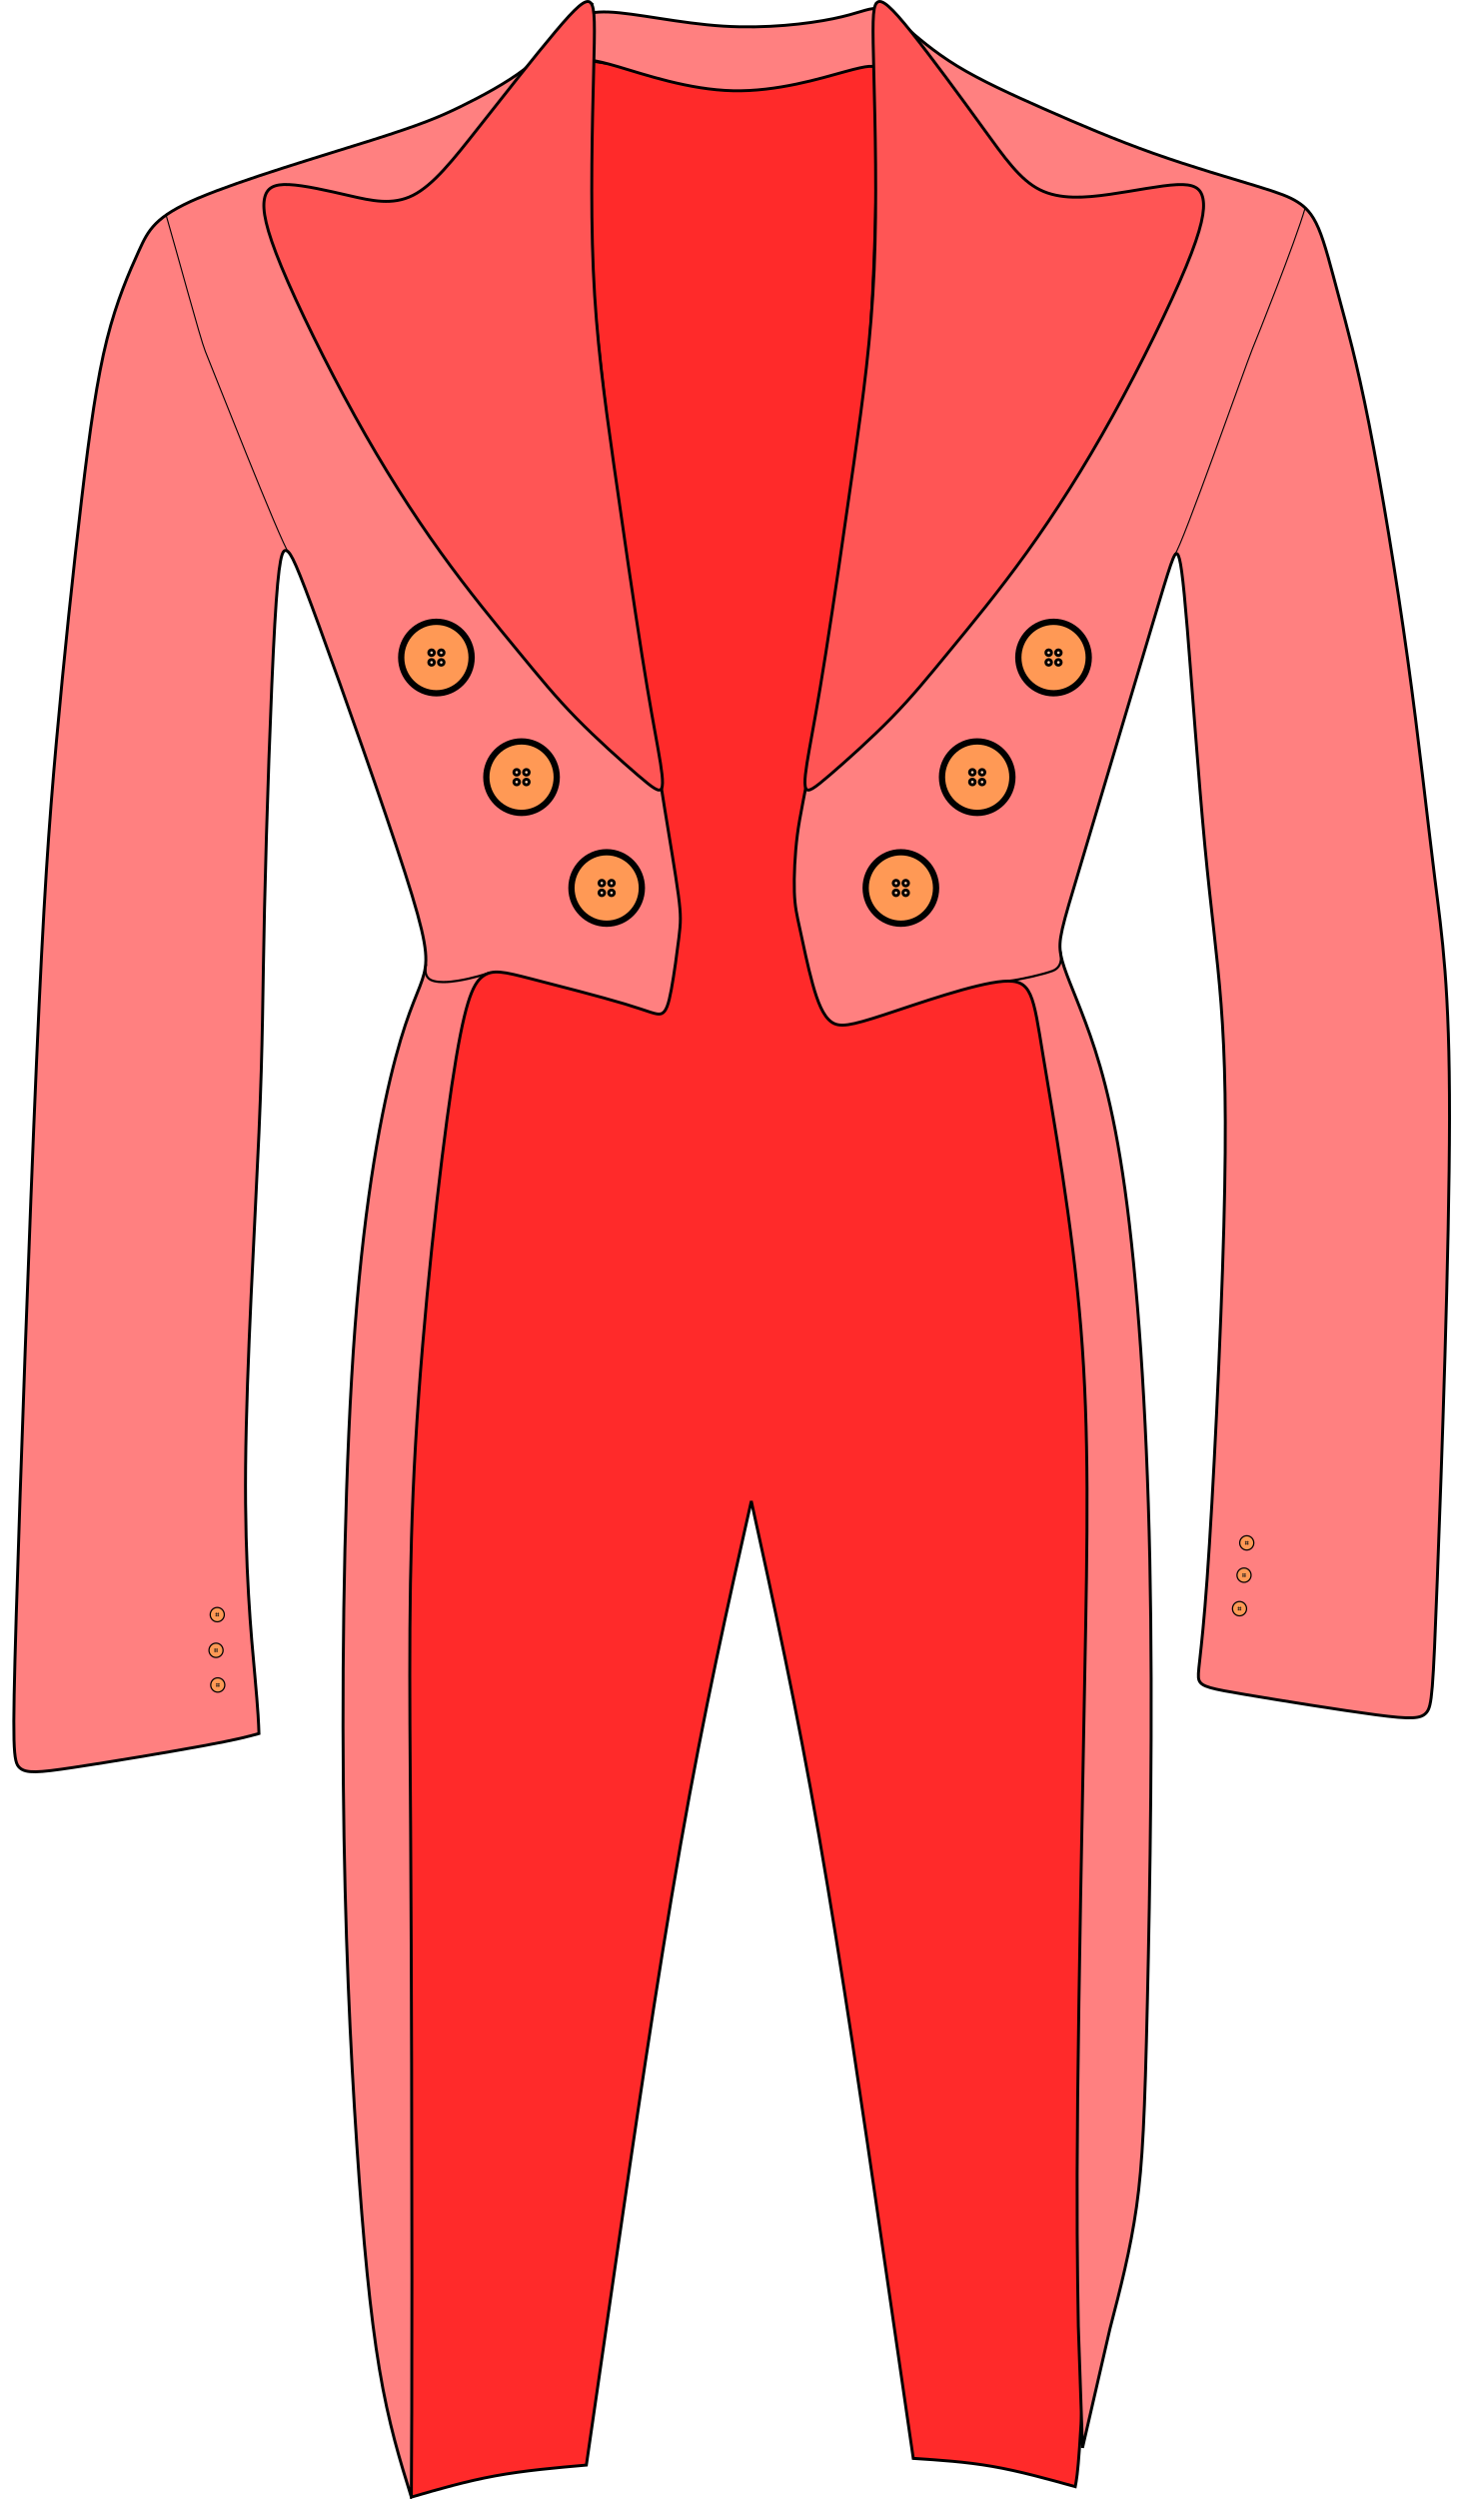
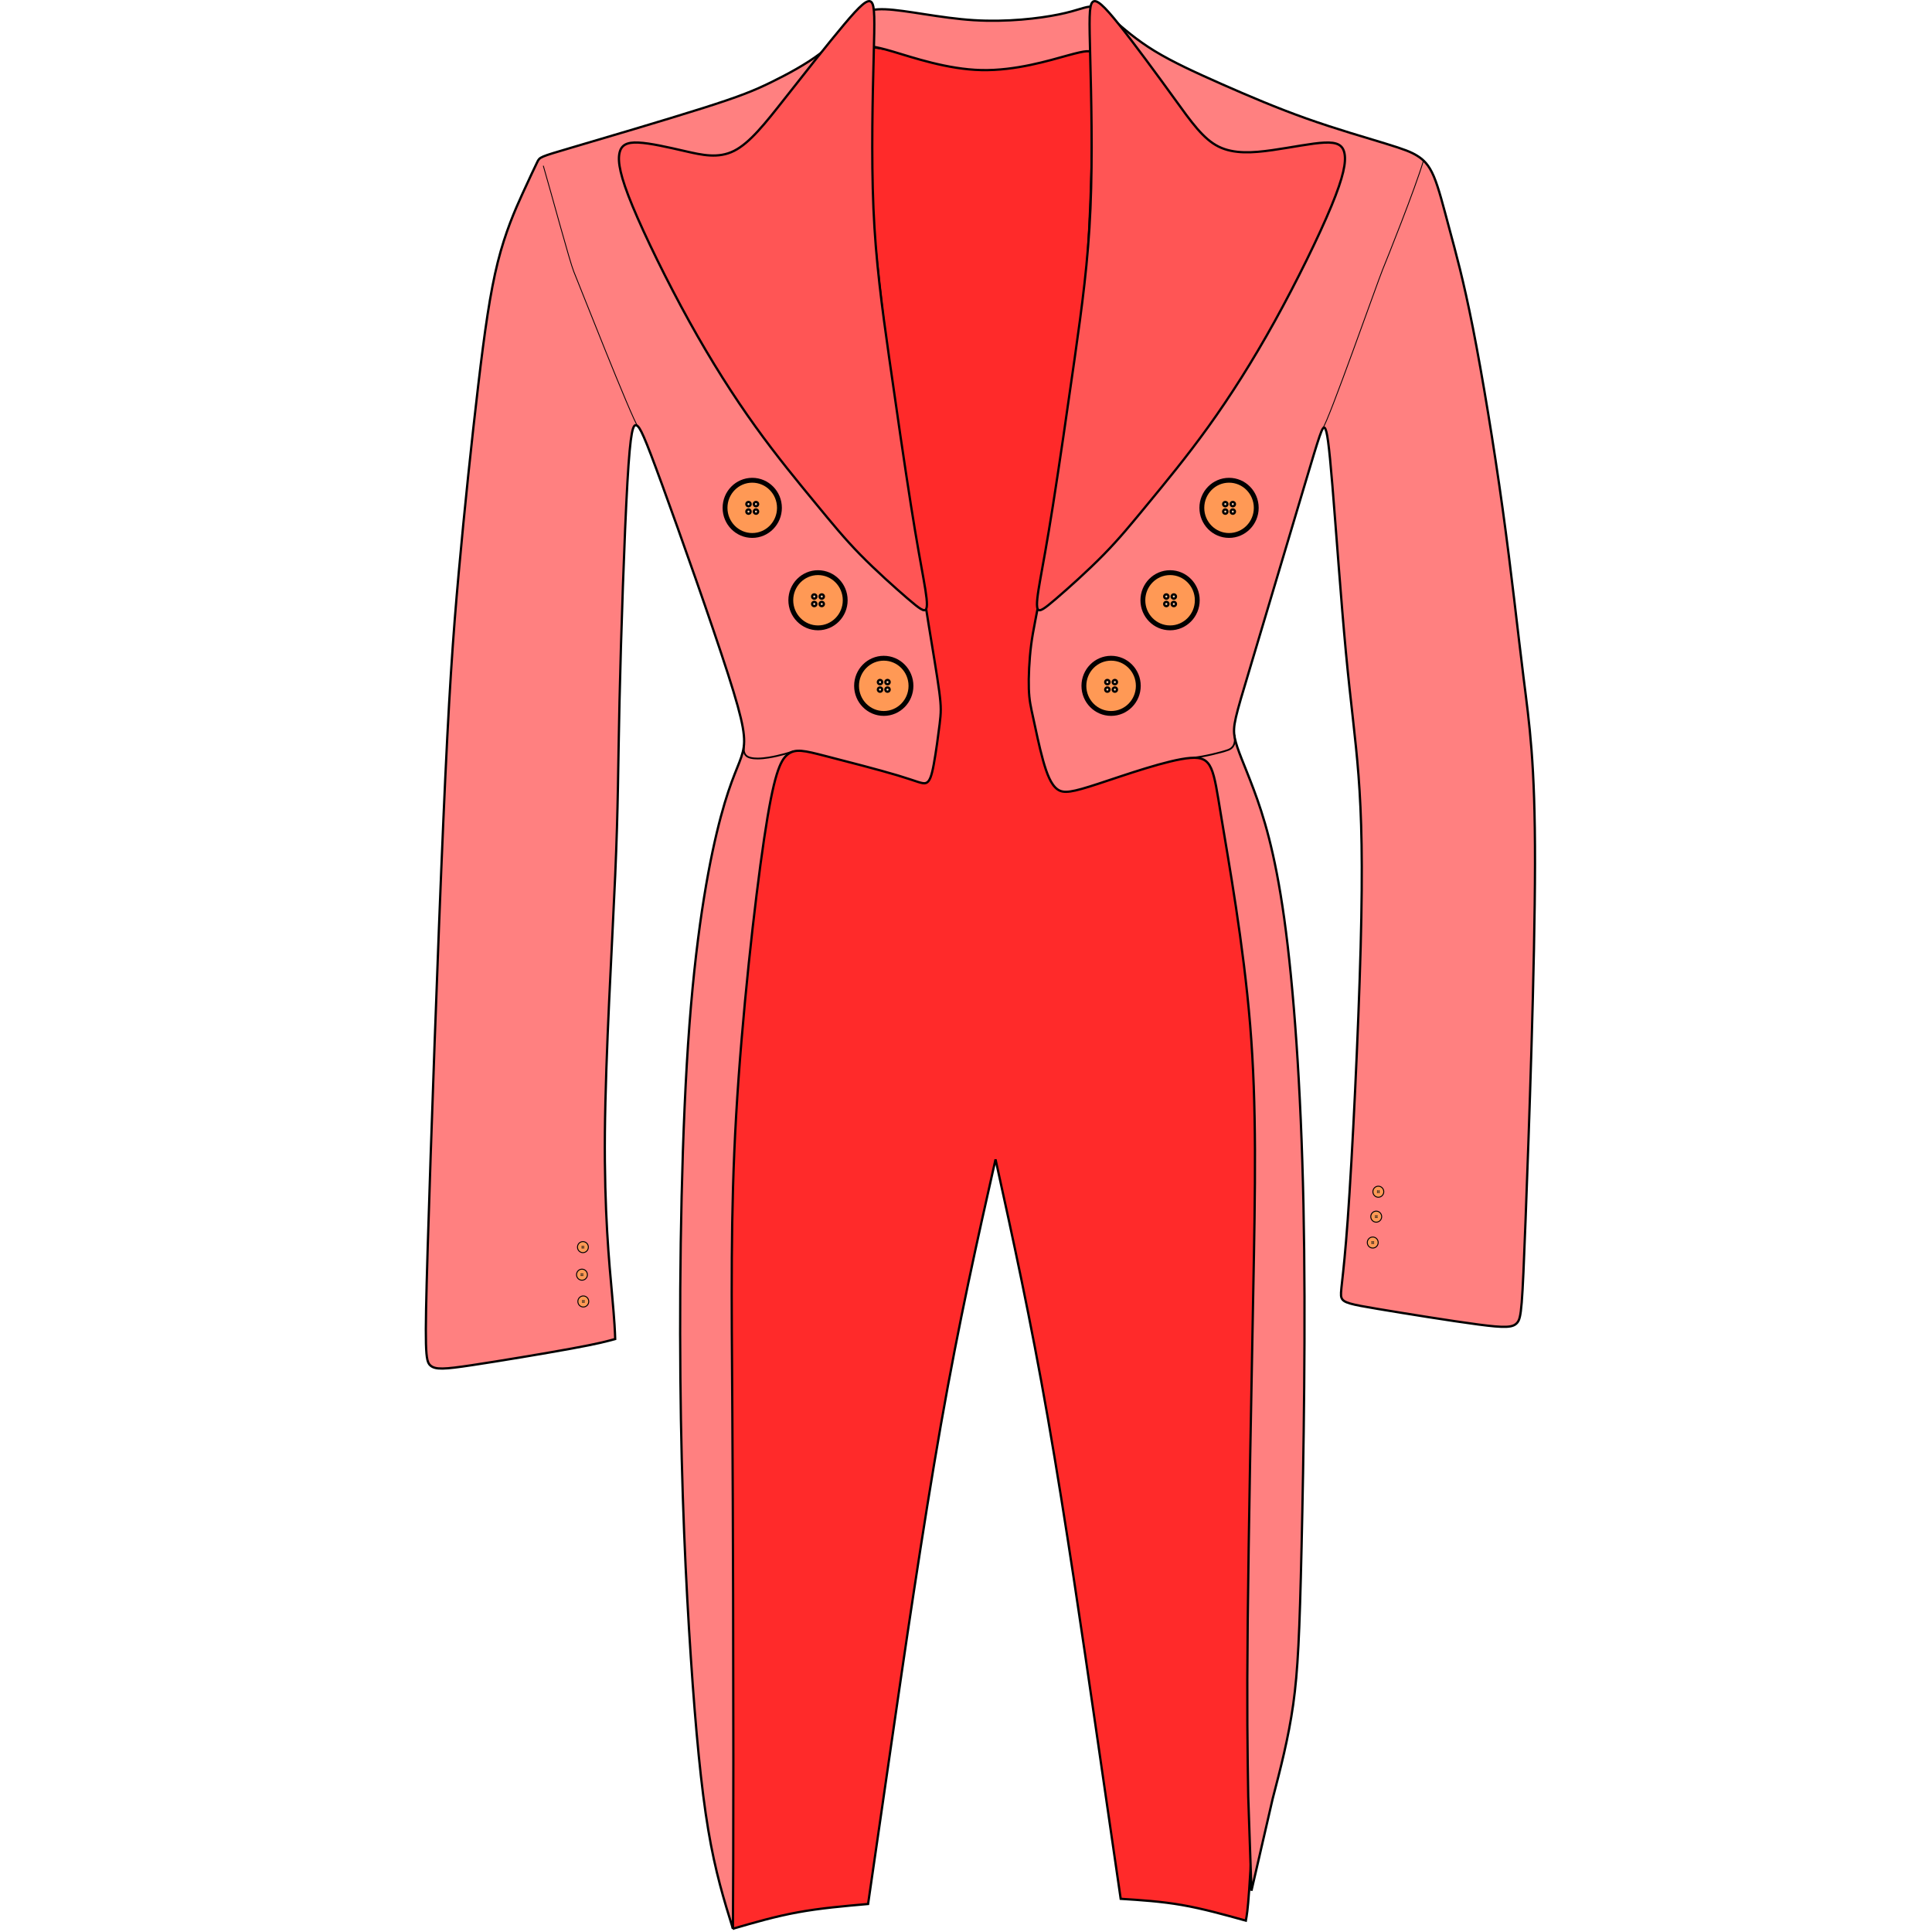
- <svg xmlns="http://www.w3.org/2000/svg" xmlns:xlink="http://www.w3.org/1999/xlink" width="100%" height="100%" viewBox="0 0 133.396 224.648" version="1.1" id="svg8">
+ <svg xmlns="http://www.w3.org/2000/svg" viewBox="0 0 256 256" version="1.1" id="svg8">
  <defs id="defs2">
    </defs>
  <g id="layer2" style="opacity:1" transform="translate(-41.22068,-26.15741)">
-     <path style="display:inline;fill:#ff2a2a;stroke:#000000;stroke-width:0.265px;stroke-linecap:butt;stroke-linejoin:miter;stroke-opacity:1" d="m 78.212,250.634 c 2.46,-0.714 4.921,-1.429 7.543,-1.908 2.622,-0.48 5.406,-0.725 8.19,-0.97 0.658,-4.529 1.315,-9.059 2.733,-18.825 1.418,-9.767 3.597,-24.771 5.74,-36.95 2.143,-12.179 4.252,-21.532 6.36,-30.886 2.029,9.239 4.057,18.478 6.1,30.179 2.044,11.7 4.102,25.862 5.515,35.586 1.413,9.724 2.182,15.01 2.95,20.297 2.353,0.15 4.707,0.301 7.135,0.724 2.428,0.423 4.929,1.119 7.431,1.815 0.217,-1.161 0.435,-2.322 1.125,-17.846 0.69,-15.524 1.854,-45.411 1.745,-65.9 -0.109,-20.489 -1.49,-31.581 -2.96,-39.554 -1.47,-7.973 -3.029,-12.829 -5.966,-28.113 -2.937,-15.284 -7.253,-40.998 -11.568,-66.711 -4.504,0.651 -9.008,1.303 -13.51,1.286 -4.502,-0.017 -9.001,-0.702 -13.5,-1.387 -3.43,23.876 -6.86,47.752 -9.176,63.543 -2.316,15.791 -3.519,23.497 -5.123,39.356 -1.604,15.858 -3.608,39.867 -3.803,60.604 -0.195,20.737 1.421,38.2 3.036,55.663 z" id="path4609" />
-     <path style="display:inline;fill:#ff8080;stroke:#000000;stroke-width:0.265;stroke-linecap:butt;stroke-linejoin:miter;stroke-miterlimit:4;stroke-dasharray:none;stroke-opacity:1;paint-order:normal" d="m 59.067,43.962 c 3.92,-1.67 11.181,-3.808 15.613,-5.212 4.432,-1.403 6.036,-2.071 7.951,-3.007 1.915,-0.935 4.143,-2.138 5.746,-3.363 1.604,-1.225 2.584,-2.472 3.471,-3.474 0.887,-1.001 1.682,-1.757 4.087,-1.668 2.405,0.089 6.422,1.023 10.301,1.267 3.879,0.244 7.621,-0.201 9.904,-0.668 2.283,-0.467 3.106,-0.955 3.863,-0.91 0.757,0.045 1.448,0.622 2.551,1.579 1.103,0.957 2.617,2.293 4.733,3.585 2.116,1.292 4.833,2.539 7.862,3.875 3.029,1.336 6.37,2.762 9.822,3.987 3.452,1.225 7.016,2.25 9.199,2.918 2.183,0.668 2.985,0.98 3.697,1.425 0.713,0.445 1.336,1.025 1.915,2.383 0.579,1.359 1.114,3.497 1.826,6.147 0.713,2.651 1.604,5.813 2.717,11.448 1.114,5.635 2.45,13.742 3.474,21.136 1.025,7.395 1.737,14.076 2.425,19.58 0.688,5.504 1.352,9.83 1.337,21.685 -0.015,11.855 -0.708,31.223 -1.099,41.479 -0.391,10.256 -0.48,11.367 -0.97,11.948 -0.49,0.58 -1.38,0.625 -4.537,0.209 -3.157,-0.415 -8.573,-1.289 -11.708,-1.816 -3.136,-0.527 -3.982,-0.705 -4.205,-1.285 -0.223,-0.58 0.179,-1.561 0.724,-9.139 0.545,-7.578 1.237,-21.782 1.502,-31.64 0.265,-9.859 0.105,-15.384 -0.247,-19.994 -0.353,-4.61 -0.898,-8.309 -1.468,-14.358 -0.569,-6.049 -1.163,-14.45 -1.571,-19.408 -0.408,-4.958 -0.631,-6.471 -0.898,-6.717 -0.267,-0.245 -0.579,0.778 -2.272,6.451 -1.693,5.673 -4.765,15.986 -6.458,21.634 -1.693,5.648 -2.004,6.628 -1.737,7.987 0.267,1.36 1.113,3.096 2.211,6.038 1.098,2.942 2.446,7.089 3.546,14.995 1.1,7.906 1.951,19.571 2.239,33.35 0.288,13.779 0.011,29.671 -0.221,39.776 -0.232,10.105 -0.42,14.421 -0.973,18.343 -0.553,3.921 -1.472,7.448 -2.39,10.974 0,0 -2.469,10.707 -2.469,10.707 0,0 -0.376,-10.954 -0.376,-10.954 -0.083,-5.113 -0.166,-10.227 -0.059,-20.495 0.107,-10.267 0.403,-25.689 0.64,-38.079 0.238,-12.391 0.417,-21.75 -0.355,-31.195 -0.772,-9.444 -2.496,-18.974 -3.396,-24.442 -0.9,-5.469 -0.977,-6.877 -3.565,-6.675 -2.588,0.202 -7.686,2.014 -10.725,3.009 -3.04,0.995 -4.02,1.173 -4.755,0.639 -0.735,-0.535 -1.225,-1.782 -1.671,-3.385 -0.445,-1.604 -0.846,-3.564 -1.136,-4.9 -0.29,-1.336 -0.468,-2.049 -0.512,-3.408 -0.044,-1.358 0.045,-3.363 0.267,-5.101 0.223,-1.737 0.579,-3.207 1.737,-9.376 1.158,-6.168 3.118,-17.04 4.165,-27.418 1.047,-10.379 1.18,-20.268 1.27,-25.591 0.089,-5.323 0.134,-6.08 -0.044,-6.459 -0.178,-0.378 -0.668,-0.378 -2.852,0.223 -2.184,0.601 -6.102,1.802 -10.066,1.713 -3.965,-0.089 -7.973,-1.469 -10.312,-2.159 -2.339,-0.69 -3.007,-0.69 -3.274,-0.423 -0.267,0.267 -0.134,0.802 -1.39e-4,3.542 0.134,2.74 0.267,7.683 0.735,13.764 0.468,6.081 1.27,13.296 2.25,20.535 0.98,7.239 2.138,14.499 2.895,19.31 0.757,4.811 1.114,7.172 1.562,9.934 0.448,2.762 0.988,5.924 1.238,7.804 0.25,1.88 0.209,2.477 0.05,3.792 -0.159,1.314 -0.435,3.345 -0.685,4.694 -0.249,1.349 -0.472,2.018 -0.896,2.174 -0.423,0.156 -1.047,-0.2 -3.264,-0.868 -2.217,-0.668 -6.025,-1.646 -8.453,-2.27 -2.428,-0.624 -3.474,-0.892 -4.371,-0.199 -0.897,0.694 -1.646,2.349 -2.759,9.807 -1.113,7.459 -2.589,20.71 -3.258,32.223 -0.669,11.513 -0.529,21.282 -0.444,34.493 0.085,13.211 0.116,29.864 0.118,40.465 0.002,10.601 -0.024,15.15 -0.051,19.698 -1.022,-3.285 -2.044,-6.57 -2.87,-11.493 -0.826,-4.923 -1.455,-11.485 -2.03,-20.091 -0.575,-8.607 -1.095,-19.259 -1.216,-32.554 -0.121,-13.295 0.156,-29.233 1.056,-41.085 0.9,-11.852 2.422,-19.619 3.653,-24.209 1.231,-4.59 2.169,-6.003 2.549,-7.511 0.38,-1.508 0.202,-3.112 -1.72,-9.093 -1.922,-5.981 -5.589,-16.343 -7.668,-22.036 -2.078,-5.693 -2.568,-6.716 -2.969,-6.895 -0.401,-0.179 -0.712,0.488 -1.065,6.611 -0.352,6.123 -0.744,17.685 -0.922,25.524 -0.177,7.839 -0.14,11.939 -0.501,20.226 -0.361,8.287 -1.119,20.75 -1.201,29.984 -0.082,9.234 0.513,15.228 0.826,18.69 0.313,3.462 0.344,4.38 0.374,5.297 -0.966,0.267 -1.93,0.534 -5.064,1.11 -3.134,0.576 -8.435,1.459 -11.62,1.938 -3.185,0.479 -4.255,0.553 -4.834,0.025 -0.579,-0.528 -0.668,-1.657 -0.305,-13.682 0.363,-12.025 1.177,-34.945 1.822,-49.724 0.645,-14.78 1.12,-21.419 1.787,-28.812 0.667,-7.393 1.526,-15.54 2.274,-21.858 0.749,-6.317 1.387,-10.803 2.272,-14.325 0.885,-3.522 2.016,-6.077 2.871,-7.957 0.855,-1.879 1.434,-3.082 5.354,-4.753 z" id="path4581" />
-     <path style="display:inline;fill:#ff5555;stroke:#000000;stroke-width:0.265px;stroke-linecap:butt;stroke-linejoin:miter;stroke-opacity:1" d="m 120.07,26.395 c -0.424,0.412 -0.382,2.059 -0.271,6.421 0.111,4.362 0.292,11.438 0.026,17.593 -0.266,6.155 -0.979,11.39 -1.825,17.362 -0.846,5.973 -1.826,12.683 -2.538,17.187 -0.711,4.505 -1.154,6.803 -1.47,8.585 -0.316,1.782 -0.505,3.047 -0.316,3.474 0.189,0.427 0.756,0.016 2.173,-1.201 1.417,-1.217 3.686,-3.243 5.528,-5.125 1.843,-1.882 3.26,-3.622 5.213,-5.995 1.953,-2.372 4.441,-5.378 6.977,-8.905 2.535,-3.527 5.119,-7.577 7.698,-12.236 2.58,-4.66 5.169,-9.955 6.602,-13.419 1.433,-3.464 1.717,-5.109 1.528,-6.105 -0.189,-0.996 -0.85,-1.344 -2.337,-1.276 -1.487,0.068 -3.797,0.553 -6.06,0.874 -2.263,0.321 -4.478,0.479 -6.265,-0.41 -1.787,-0.889 -3.144,-2.824 -5.149,-5.597 -2.005,-2.773 -4.658,-6.384 -6.429,-8.6 -1.771,-2.217 -2.662,-3.04 -3.086,-2.628 z" id="path4559" />
-     <path style="display:inline;fill:#ff5555;stroke:#000000;stroke-width:0.265px;stroke-linecap:butt;stroke-linejoin:miter;stroke-opacity:1" d="m 94.324,26.395 c 0.424,0.412 0.382,2.059 0.271,6.421 -0.111,4.362 -0.292,11.438 -0.026,17.593 0.266,6.155 0.979,11.39 1.825,17.362 0.846,5.973 1.826,12.683 2.538,17.187 0.711,4.505 1.154,6.803 1.47,8.585 0.316,1.782 0.505,3.047 0.316,3.474 -0.189,0.427 -0.756,0.016 -2.173,-1.201 -1.417,-1.217 -3.686,-3.243 -5.528,-5.125 -1.843,-1.882 -3.26,-3.622 -5.213,-5.995 -1.953,-2.372 -4.441,-5.378 -6.977,-8.905 -2.535,-3.527 -5.119,-7.577 -7.698,-12.236 -2.58,-4.66 -5.169,-9.955 -6.602,-13.419 -1.433,-3.464 -1.717,-5.109 -1.528,-6.105 0.189,-0.996 0.852,-1.345 2.223,-1.28 1.371,0.065 3.452,0.543 5.433,0.999 1.98,0.455 3.86,0.887 5.693,-0.032 1.833,-0.92 3.62,-3.19 5.908,-6.096 2.288,-2.907 5.074,-6.448 6.916,-8.632 1.841,-2.185 2.73,-3.006 3.154,-2.595 z" id="path4559-6" />
-     <use x="0" y="0" xlink:href="#use4753" id="use4755" width="100%" height="100%" transform="translate(-26.45834)" />
-     <use x="0" y="0" xlink:href="#use4751" id="use4753" width="100%" height="100%" transform="translate(-6.863671,9.961215)" />
-     <use x="0" y="0" xlink:href="#use4755" id="use4757" width="100%" height="100%" transform="translate(-7.653974,-9.961215)" />
-     <use x="0" y="0" xlink:href="#g4749" id="use4751" width="100%" height="100%" transform="translate(-6.863751,10.75394)" />
-     <use x="0" y="0" xlink:href="#use4757" id="use4759" width="100%" height="100%" transform="translate(-7.653974,-10.75393)" />
-     <g id="g4749" style="fill:#ffccaa;fill-opacity:1" transform="translate(-1.202638,0.4042642)">
+     <path style="display:inline;fill:#ff2a2a;stroke:#000000;stroke-width:0.301px;stroke-linecap:butt;stroke-linejoin:miter;stroke-opacity:1" d="m 138.335,281.723 c 2.801,-0.813 5.603,-1.627 8.588,-2.173 2.985,-0.546 6.155,-0.825 9.324,-1.104 0.749,-5.157 1.497,-10.314 3.112,-21.433 1.614,-11.119 4.095,-28.202 6.535,-42.068 2.44,-13.866 4.841,-24.514 7.241,-35.164 2.309,10.519 4.619,21.038 6.945,34.358 2.327,13.321 4.67,29.444 6.279,40.514 1.609,11.071 2.484,17.089 3.359,23.108 2.679,0.171 5.359,0.342 8.123,0.824 2.764,0.482 5.612,1.274 8.461,2.067 0.247,-1.322 0.495,-2.644 1.281,-20.318 0.786,-17.674 2.111,-51.7 1.987,-75.027 -0.124,-23.327 -1.696,-35.955 -3.369,-45.033 -1.674,-9.078 -3.449,-14.606 -6.793,-32.006 -3.344,-17.401 -8.257,-46.676 -13.17,-75.95 -5.128,0.742 -10.256,1.483 -15.381,1.464 -5.125,-0.019 -10.248,-0.799 -15.37,-1.579 -3.905,27.183 -7.81,54.365 -10.447,72.344 -2.637,17.978 -4.006,26.752 -5.832,44.807 -1.826,18.055 -4.108,45.389 -4.329,68.997 -0.221,23.609 1.618,43.491 3.457,63.372 z" id="path4609" />
+     <path style="display:inline;fill:#ff8080;stroke:#000000;stroke-width:0.302;stroke-linecap:butt;stroke-linejoin:miter;stroke-miterlimit:4;stroke-dasharray:none;stroke-opacity:1;paint-order:normal" d="m 116.868,45.743 c 4.133,-1.217 12.4,-3.651 17.446,-5.249 5.046,-1.598 6.872,-2.358 9.052,-3.423 2.18,-1.065 4.717,-2.434 6.542,-3.829 1.826,-1.395 2.941,-2.815 3.952,-3.955 1.01,-1.14 1.915,-2 4.653,-1.899 2.738,0.101 7.312,1.165 11.728,1.442 4.416,0.278 8.676,-0.229 11.275,-0.761 2.599,-0.531 3.537,-1.087 4.399,-1.036 0.862,0.051 1.649,0.708 2.904,1.797 1.255,1.089 2.98,2.611 5.389,4.081 2.409,1.471 5.503,2.891 8.951,4.412 3.449,1.521 7.252,3.144 11.183,4.539 3.93,1.395 7.988,2.561 10.473,3.322 2.485,0.761 3.398,1.116 4.209,1.623 0.811,0.507 1.521,1.166 2.181,2.713 0.659,1.547 1.268,3.981 2.079,6.999 0.811,3.018 1.826,6.618 3.094,13.034 1.268,6.416 2.789,15.645 3.956,24.064 1.166,8.419 1.978,16.026 2.761,22.292 0.784,6.266 1.539,11.192 1.522,24.688 -0.017,13.496 -0.806,35.547 -1.251,47.223 -0.446,11.676 -0.547,12.942 -1.105,13.602 -0.558,0.661 -1.571,0.711 -5.165,0.238 -3.594,-0.473 -9.76,-1.468 -13.33,-2.068 -3.57,-0.6 -4.533,-0.803 -4.787,-1.462 -0.254,-0.66 0.203,-1.777 0.824,-10.404 0.621,-8.627 1.408,-24.798 1.71,-36.022 0.302,-11.224 0.12,-17.515 -0.282,-22.764 -0.401,-5.249 -1.023,-9.459 -1.671,-16.346 -0.648,-6.887 -1.324,-16.452 -1.789,-22.096 -0.465,-5.645 -0.718,-7.368 -1.022,-7.647 -0.304,-0.279 -0.659,0.886 -2.587,7.344 -1.928,6.458 -5.425,18.2 -7.352,24.631 -1.927,6.431 -2.282,7.546 -1.977,9.093 0.304,1.548 1.267,3.525 2.517,6.874 1.25,3.35 2.785,8.071 4.038,17.072 1.252,9.001 2.222,22.282 2.549,37.969 0.327,15.687 0.013,33.781 -0.251,45.285 -0.264,11.504 -0.478,16.419 -1.108,20.883 -0.63,4.465 -1.675,8.479 -2.721,12.494 0,0 -2.811,12.19 -2.811,12.19 0,0 -0.428,-12.471 -0.428,-12.471 -0.094,-5.822 -0.189,-11.644 -0.067,-23.333 0.121,-11.689 0.458,-29.247 0.729,-43.353 0.271,-14.107 0.475,-24.763 -0.404,-35.515 -0.879,-10.752 -2.841,-21.601 -3.866,-27.828 -1.025,-6.226 -1.112,-7.829 -4.059,-7.599 -2.947,0.23 -8.75,2.292 -12.211,3.425 -3.461,1.133 -4.576,1.336 -5.413,0.727 -0.837,-0.609 -1.395,-2.028 -1.902,-3.854 -0.507,-1.826 -0.964,-4.057 -1.293,-5.579 -0.33,-1.521 -0.533,-2.333 -0.583,-3.879 -0.051,-1.547 0.051,-3.829 0.304,-5.807 0.254,-1.978 0.659,-3.652 1.978,-10.674 1.318,-7.023 3.55,-19.4 4.742,-31.216 1.192,-11.816 1.344,-23.075 1.445,-29.136 0.101,-6.06 0.152,-6.923 -0.051,-7.353 -0.203,-0.431 -0.76,-0.431 -3.246,0.253 -2.486,0.684 -6.947,2.052 -11.461,1.951 -4.514,-0.101 -9.078,-1.672 -11.74,-2.458 -2.663,-0.786 -3.423,-0.786 -3.728,-0.481 -0.304,0.304 -0.152,0.913 -1.6e-4,4.033 0.152,3.12 0.304,8.747 0.837,15.67 0.533,6.923 1.445,15.138 2.561,23.379 1.116,8.241 2.434,16.507 3.296,21.985 0.862,5.477 1.268,8.165 1.778,11.309 0.51,3.144 1.125,6.745 1.409,8.885 0.284,2.141 0.237,2.82 0.057,4.317 -0.181,1.496 -0.495,3.808 -0.779,5.344 -0.284,1.536 -0.538,2.297 -1.02,2.475 -0.482,0.178 -1.191,-0.228 -3.716,-0.988 -2.524,-0.76 -6.86,-1.874 -9.624,-2.584 -2.764,-0.71 -3.955,-1.016 -4.977,-0.226 -1.022,0.79 -1.874,2.674 -3.141,11.166 -1.267,8.492 -2.948,23.579 -3.709,36.686 -0.761,13.108 -0.602,24.23 -0.505,39.27 0.097,15.041 0.132,34 0.135,46.069 0.002,12.069 -0.028,17.248 -0.058,22.426 -1.164,-3.74 -2.327,-7.48 -3.267,-13.085 -0.94,-5.605 -1.656,-13.075 -2.311,-22.874 -0.654,-9.799 -1.246,-21.926 -1.384,-37.062 -0.138,-15.136 0.178,-33.282 1.203,-46.775 1.025,-13.493 2.758,-22.336 4.159,-27.562 1.401,-5.226 2.47,-6.834 2.902,-8.551 0.433,-1.717 0.23,-3.543 -1.958,-10.352 -2.188,-6.809 -6.364,-18.607 -8.73,-25.088 -2.366,-6.481 -2.923,-7.646 -3.38,-7.85 -0.457,-0.204 -0.811,0.556 -1.212,7.527 -0.401,6.971 -0.847,20.135 -1.049,29.059 -0.202,8.924 -0.16,13.593 -0.57,23.028 -0.411,9.434 -1.274,23.624 -1.367,34.137 -0.093,10.512 0.584,17.337 0.94,21.279 0.357,3.942 0.391,4.986 0.426,6.03 -1.099,0.304 -2.197,0.608 -5.765,1.263 -3.568,0.655 -9.603,1.661 -13.23,2.206 -3.627,0.545 -4.844,0.629 -5.504,0.028 -0.66,-0.601 -0.76,-1.886 -0.347,-15.576 0.413,-13.69 1.34,-39.784 2.074,-56.611 0.734,-16.827 1.275,-24.385 2.034,-32.802 0.759,-8.417 1.737,-17.692 2.589,-24.885 0.852,-7.192 1.579,-12.299 2.587,-16.309 1.008,-4.01 2.295,-6.919 3.268,-9.059 0.974,-2.14 1.633,-3.509 1.962,-4.194 0.33,-0.684 0.33,-0.684 4.463,-1.902 z" id="path4581" />
+     <path style="display:inline;fill:#ff5555;stroke:#000000;stroke-width:0.302px;stroke-linecap:butt;stroke-linejoin:miter;stroke-opacity:1" d="m 185.99,26.428 c -0.483,0.469 -0.435,2.345 -0.308,7.31 0.127,4.966 0.332,13.022 0.03,20.03 -0.303,7.008 -1.114,12.967 -2.078,19.767 -0.964,6.8 -2.079,14.439 -2.889,19.568 -0.81,5.128 -1.314,7.745 -1.673,9.774 -0.36,2.029 -0.575,3.469 -0.359,3.955 0.215,0.486 0.861,0.018 2.474,-1.368 1.613,-1.386 4.196,-3.692 6.294,-5.835 2.098,-2.143 3.712,-4.124 5.935,-6.825 2.223,-2.701 5.057,-6.123 7.943,-10.138 2.887,-4.015 5.827,-8.626 8.764,-13.931 2.937,-5.305 5.885,-11.334 7.516,-15.278 1.632,-3.944 1.954,-5.817 1.739,-6.951 -0.215,-1.134 -0.968,-1.53 -2.66,-1.452 -1.693,0.078 -4.323,0.629 -6.899,0.995 -2.576,0.366 -5.098,0.545 -7.132,-0.467 -2.034,-1.012 -3.58,-3.215 -5.862,-6.372 -2.283,-3.157 -5.303,-7.268 -7.319,-9.791 -2.017,-2.524 -3.031,-3.461 -3.514,-2.992 z" id="path4559" />
+     <path style="display:inline;fill:#ff5555;stroke:#000000;stroke-width:0.302px;stroke-linecap:butt;stroke-linejoin:miter;stroke-opacity:1" d="m 156.679,26.428 c 0.483,0.469 0.435,2.345 0.308,7.31 -0.127,4.966 -0.332,13.022 -0.03,20.03 0.303,7.008 1.114,12.967 2.078,19.767 0.964,6.8 2.079,14.439 2.889,19.568 0.81,5.128 1.314,7.745 1.673,9.774 0.36,2.029 0.575,3.469 0.359,3.955 -0.215,0.486 -0.861,0.018 -2.474,-1.368 -1.613,-1.386 -4.196,-3.692 -6.294,-5.835 -2.098,-2.143 -3.712,-4.124 -5.935,-6.825 -2.223,-2.701 -5.057,-6.123 -7.943,-10.138 -2.887,-4.015 -5.827,-8.626 -8.764,-13.931 -2.937,-5.305 -5.885,-11.334 -7.516,-15.278 -1.632,-3.944 -1.954,-5.817 -1.739,-6.951 0.215,-1.134 0.97,-1.531 2.53,-1.457 1.56,0.074 3.93,0.619 6.185,1.137 2.255,0.518 4.394,1.01 6.481,-0.037 2.087,-1.047 4.121,-3.631 6.726,-6.941 2.605,-3.309 5.777,-7.341 7.873,-9.828 2.096,-2.487 3.108,-3.423 3.591,-2.954 z" id="path4559-6" />
+     <g transform="matrix(1.138499,0,0,1.138499,2.169968,20.42088)" style="fill:#ffccaa;fill-opacity:1" id="use4755">
+       <ellipse style="opacity:1;fill:#ff9955;fill-opacity:1;fill-rule:evenodd;stroke:#000000;stroke-width:0.565;stroke-linecap:butt;stroke-linejoin:round;stroke-miterlimit:4;stroke-dasharray:none;stroke-dashoffset:0;stroke-opacity:1;paint-order:normal" id="ellipse4576" cx="137.158" cy="84.861" rx="3.166" ry="3.213" />
+       <path style="opacity:1;fill:#ffccaa;fill-opacity:1;fill-rule:evenodd;stroke:#000000;stroke-width:0.265;stroke-linecap:butt;stroke-linejoin:round;stroke-miterlimit:4;stroke-dasharray:none;stroke-dashoffset:0;stroke-opacity:1;paint-order:normal" d="m 136.722,84.174 a 0.251,0.251 0 0 0 -0.25,0.251 0.251,0.251 0 0 0 0.25,0.251 0.251,0.251 0 0 0 0.251,-0.251 0.251,0.251 0 0 0 -0.251,-0.251 z m 0.872,0 a 0.251,0.251 0 0 0 -0.251,0.251 0.251,0.251 0 0 0 0.251,0.251 0.251,0.251 0 0 0 0.251,-0.251 0.251,0.251 0 0 0 -0.251,-0.251 z m -0.872,0.872 a 0.251,0.251 0 0 0 -0.25,0.251 0.251,0.251 0 0 0 0.25,0.251 0.251,0.251 0 0 0 0.251,-0.251 0.251,0.251 0 0 0 -0.251,-0.251 z m 0.872,0 a 0.251,0.251 0 0 0 -0.251,0.251 0.251,0.251 0 0 0 0.251,0.251 0.251,0.251 0 0 0 0.251,-0.251 0.251,0.251 0 0 0 -0.251,-0.251 z" id="path4578" />
+     </g>
+     <g id="use4753" style="fill:#ffccaa;fill-opacity:1" transform="matrix(1.138499,0,0,1.138499,32.29276,20.42088)">
+       <ellipse ry="3.213" rx="3.166" cy="84.861" cx="137.158" id="ellipse4570" style="opacity:1;fill:#ff9955;fill-opacity:1;fill-rule:evenodd;stroke:#000000;stroke-width:0.565;stroke-linecap:butt;stroke-linejoin:round;stroke-miterlimit:4;stroke-dasharray:none;stroke-dashoffset:0;stroke-opacity:1;paint-order:normal" />
+       <path id="path4572" d="m 136.722,84.174 a 0.251,0.251 0 0 0 -0.25,0.251 0.251,0.251 0 0 0 0.25,0.251 0.251,0.251 0 0 0 0.251,-0.251 0.251,0.251 0 0 0 -0.251,-0.251 z m 0.872,0 a 0.251,0.251 0 0 0 -0.251,0.251 0.251,0.251 0 0 0 0.251,0.251 0.251,0.251 0 0 0 0.251,-0.251 0.251,0.251 0 0 0 -0.251,-0.251 z m -0.872,0.872 a 0.251,0.251 0 0 0 -0.25,0.251 0.251,0.251 0 0 0 0.25,0.251 0.251,0.251 0 0 0 0.251,-0.251 0.251,0.251 0 0 0 -0.251,-0.251 z m 0.872,0 a 0.251,0.251 0 0 0 -0.251,0.251 0.251,0.251 0 0 0 0.251,0.251 0.251,0.251 0 0 0 0.251,-0.251 0.251,0.251 0 0 0 -0.251,-0.251 z" style="opacity:1;fill:#ffccaa;fill-opacity:1;fill-rule:evenodd;stroke:#000000;stroke-width:0.265;stroke-linecap:butt;stroke-linejoin:round;stroke-miterlimit:4;stroke-dasharray:none;stroke-dashoffset:0;stroke-opacity:1;paint-order:normal" />
+     </g>
+     <g id="use4757" style="fill:#ffccaa;fill-opacity:1" transform="matrix(1.138499,0,0,1.138499,-6.544073,9.080047)">
+       <ellipse ry="3.213" rx="3.166" cy="84.861" cx="137.158" id="ellipse4564" style="opacity:1;fill:#ff9955;fill-opacity:1;fill-rule:evenodd;stroke:#000000;stroke-width:0.565;stroke-linecap:butt;stroke-linejoin:round;stroke-miterlimit:4;stroke-dasharray:none;stroke-dashoffset:0;stroke-opacity:1;paint-order:normal" />
+       <path id="path4566" d="m 136.722,84.174 a 0.251,0.251 0 0 0 -0.25,0.251 0.251,0.251 0 0 0 0.25,0.251 0.251,0.251 0 0 0 0.251,-0.251 0.251,0.251 0 0 0 -0.251,-0.251 z m 0.872,0 a 0.251,0.251 0 0 0 -0.251,0.251 0.251,0.251 0 0 0 0.251,0.251 0.251,0.251 0 0 0 0.251,-0.251 0.251,0.251 0 0 0 -0.251,-0.251 z m -0.872,0.872 a 0.251,0.251 0 0 0 -0.25,0.251 0.251,0.251 0 0 0 0.25,0.251 0.251,0.251 0 0 0 0.251,-0.251 0.251,0.251 0 0 0 -0.251,-0.251 z m 0.872,0 a 0.251,0.251 0 0 0 -0.251,0.251 0.251,0.251 0 0 0 0.251,0.251 0.251,0.251 0 0 0 0.251,-0.251 0.251,0.251 0 0 0 -0.251,-0.251 z" style="opacity:1;fill:#ffccaa;fill-opacity:1;fill-rule:evenodd;stroke:#000000;stroke-width:0.265;stroke-linecap:butt;stroke-linejoin:round;stroke-miterlimit:4;stroke-dasharray:none;stroke-dashoffset:0;stroke-opacity:1;paint-order:normal" />
+     </g>
+     <g transform="matrix(1.138499,0,0,1.138499,40.10704,9.080048)" style="fill:#ffccaa;fill-opacity:1" id="use4751">
+       <ellipse style="opacity:1;fill:#ff9955;fill-opacity:1;fill-rule:evenodd;stroke:#000000;stroke-width:0.565;stroke-linecap:butt;stroke-linejoin:round;stroke-miterlimit:4;stroke-dasharray:none;stroke-dashoffset:0;stroke-opacity:1;paint-order:normal" id="ellipse4558" cx="137.158" cy="84.861" rx="3.166" ry="3.213" />
+       <path style="opacity:1;fill:#ffccaa;fill-opacity:1;fill-rule:evenodd;stroke:#000000;stroke-width:0.265;stroke-linecap:butt;stroke-linejoin:round;stroke-miterlimit:4;stroke-dasharray:none;stroke-dashoffset:0;stroke-opacity:1;paint-order:normal" d="m 136.722,84.174 a 0.251,0.251 0 0 0 -0.25,0.251 0.251,0.251 0 0 0 0.25,0.251 0.251,0.251 0 0 0 0.251,-0.251 0.251,0.251 0 0 0 -0.251,-0.251 z m 0.872,0 a 0.251,0.251 0 0 0 -0.251,0.251 0.251,0.251 0 0 0 0.251,0.251 0.251,0.251 0 0 0 0.251,-0.251 0.251,0.251 0 0 0 -0.251,-0.251 z m -0.872,0.872 a 0.251,0.251 0 0 0 -0.25,0.251 0.251,0.251 0 0 0 0.25,0.251 0.251,0.251 0 0 0 0.251,-0.251 0.251,0.251 0 0 0 -0.251,-0.251 z m 0.872,0 a 0.251,0.251 0 0 0 -0.251,0.251 0.251,0.251 0 0 0 0.251,0.251 0.251,0.251 0 0 0 0.251,-0.251 0.251,0.251 0 0 0 -0.251,-0.251 z" id="path4560" />
+     </g>
+     <g transform="matrix(1.138499,0,0,1.138499,-15.25811,-3.16329)" style="fill:#ffccaa;fill-opacity:1" id="use4759">
+       <ellipse style="opacity:1;fill:#ff9955;fill-opacity:1;fill-rule:evenodd;stroke:#000000;stroke-width:0.565;stroke-linecap:butt;stroke-linejoin:round;stroke-miterlimit:4;stroke-dasharray:none;stroke-dashoffset:0;stroke-opacity:1;paint-order:normal" id="ellipse4552" cx="137.158" cy="84.861" rx="3.166" ry="3.213" />
+       <path style="opacity:1;fill:#ffccaa;fill-opacity:1;fill-rule:evenodd;stroke:#000000;stroke-width:0.265;stroke-linecap:butt;stroke-linejoin:round;stroke-miterlimit:4;stroke-dasharray:none;stroke-dashoffset:0;stroke-opacity:1;paint-order:normal" d="m 136.722,84.174 a 0.251,0.251 0 0 0 -0.25,0.251 0.251,0.251 0 0 0 0.25,0.251 0.251,0.251 0 0 0 0.251,-0.251 0.251,0.251 0 0 0 -0.251,-0.251 z m 0.872,0 a 0.251,0.251 0 0 0 -0.251,0.251 0.251,0.251 0 0 0 0.251,0.251 0.251,0.251 0 0 0 0.251,-0.251 0.251,0.251 0 0 0 -0.251,-0.251 z m -0.872,0.872 a 0.251,0.251 0 0 0 -0.25,0.251 0.251,0.251 0 0 0 0.25,0.251 0.251,0.251 0 0 0 0.251,-0.251 0.251,0.251 0 0 0 -0.251,-0.251 z m 0.872,0 a 0.251,0.251 0 0 0 -0.251,0.251 0.251,0.251 0 0 0 0.251,0.251 0.251,0.251 0 0 0 0.251,-0.251 0.251,0.251 0 0 0 -0.251,-0.251 z" id="path4554" />
+     </g>
+     <g id="g4749" style="fill:#ffccaa;fill-opacity:1" transform="matrix(1.138499,0,0,1.138499,47.92141,-3.163299)">
      <ellipse ry="3.213" rx="3.166" cy="84.861" cx="137.158" id="path4642" style="opacity:1;fill:#ff9955;fill-opacity:1;fill-rule:evenodd;stroke:#000000;stroke-width:0.565;stroke-linecap:butt;stroke-linejoin:round;stroke-miterlimit:4;stroke-dasharray:none;stroke-dashoffset:0;stroke-opacity:1;paint-order:normal" />
      <path id="path4726" d="m 136.722,84.174 a 0.251,0.251 0 0 0 -0.25,0.251 0.251,0.251 0 0 0 0.25,0.251 0.251,0.251 0 0 0 0.251,-0.251 0.251,0.251 0 0 0 -0.251,-0.251 z m 0.872,0 a 0.251,0.251 0 0 0 -0.251,0.251 0.251,0.251 0 0 0 0.251,0.251 0.251,0.251 0 0 0 0.251,-0.251 0.251,0.251 0 0 0 -0.251,-0.251 z m -0.872,0.872 a 0.251,0.251 0 0 0 -0.25,0.251 0.251,0.251 0 0 0 0.25,0.251 0.251,0.251 0 0 0 0.251,-0.251 0.251,0.251 0 0 0 -0.251,-0.251 z m 0.872,0 a 0.251,0.251 0 0 0 -0.251,0.251 0.251,0.251 0 0 0 0.251,0.251 0.251,0.251 0 0 0 0.251,-0.251 0.251,0.251 0 0 0 -0.251,-0.251 z" style="opacity:1;fill:#ffccaa;fill-opacity:1;fill-rule:evenodd;stroke:#000000;stroke-width:0.265;stroke-linecap:butt;stroke-linejoin:round;stroke-miterlimit:4;stroke-dasharray:none;stroke-dashoffset:0;stroke-opacity:1;paint-order:normal" />
    </g>
-     <g transform="matrix(0.2,0,0,0.2,125.898,147.8853)" id="g4749-9" style="opacity:1;fill:#ffccaa;fill-opacity:1">
+     <g transform="matrix(0.2276998,0,0,0.2276998,192.6254,164.7437)" id="g4749-9" style="opacity:1;fill:#ffccaa;fill-opacity:1">
      <ellipse ry="3.213" rx="3.166" cy="84.861" cx="137.158" id="path4642-3" style="opacity:1;fill:#ff9955;fill-opacity:1;fill-rule:evenodd;stroke:#000000;stroke-width:0.565;stroke-linecap:butt;stroke-linejoin:round;stroke-miterlimit:4;stroke-dasharray:none;stroke-dashoffset:0;stroke-opacity:1;paint-order:normal" />
      <path id="path4726-6" d="m 136.722,84.174 a 0.251,0.251 0 0 0 -0.25,0.251 0.251,0.251 0 0 0 0.25,0.251 0.251,0.251 0 0 0 0.251,-0.251 0.251,0.251 0 0 0 -0.251,-0.251 z m 0.872,0 a 0.251,0.251 0 0 0 -0.251,0.251 0.251,0.251 0 0 0 0.251,0.251 0.251,0.251 0 0 0 0.251,-0.251 0.251,0.251 0 0 0 -0.251,-0.251 z m -0.872,0.872 a 0.251,0.251 0 0 0 -0.25,0.251 0.251,0.251 0 0 0 0.25,0.251 0.251,0.251 0 0 0 0.251,-0.251 0.251,0.251 0 0 0 -0.251,-0.251 z m 0.872,0 a 0.251,0.251 0 0 0 -0.251,0.251 0.251,0.251 0 0 0 0.251,0.251 0.251,0.251 0 0 0 0.251,-0.251 0.251,0.251 0 0 0 -0.251,-0.251 z" style="opacity:1;fill:#ffccaa;fill-opacity:1;fill-rule:evenodd;stroke:#000000;stroke-width:0.265;stroke-linecap:butt;stroke-linejoin:round;stroke-miterlimit:4;stroke-dasharray:none;stroke-dashoffset:0;stroke-opacity:1;paint-order:normal" />
    </g>
-     <use x="0" y="0" xlink:href="#g4749-9" id="use4832" width="100%" height="100%" transform="translate(-0.2443415,2.901639)" />
-     <use x="0" y="0" xlink:href="#use4832" id="use4834" width="100%" height="100%" transform="translate(-0.4056529,3.012345)" />
-     <use x="0" y="0" xlink:href="#use4832" id="use4836" width="100%" height="100%" transform="translate(-92.32966,3.54709)" />
-     <use x="0" y="0" xlink:href="#use4836" id="use4838" width="100%" height="100%" transform="translate(-0.1108727,3.207234)" />
-     <use x="0" y="0" xlink:href="#use4838" id="use4840" width="100%" height="100%" transform="translate(0.1558092,3.118242)" />
-     <path style="fill:none;stroke:#000000;stroke-width:0.2;stroke-linecap:butt;stroke-linejoin:round;stroke-miterlimit:4;stroke-dasharray:none;stroke-opacity:1;paint-order:normal" d="m 85.233,113.614 c -0.321,0.104 -0.645,0.201 -0.971,0.291 -0.618,0.17 -1.244,0.314 -1.877,0.416 -0.433,0.07 -0.87,0.12 -1.308,0.119 -0.274,-6.1e-4 -0.549,-0.021 -0.815,-0.086 -0.119,-0.029 -0.237,-0.067 -0.343,-0.128 -0.125,-0.072 -0.231,-0.175 -0.304,-0.299 -0.091,-0.153 -0.129,-0.333 -0.139,-0.511 -0.011,-0.181 0.006,-0.363 0.047,-0.54 0.004,-0.016 0.008,-0.032 0.012,-0.047" id="path4527" />
-     <path style="fill:none;stroke:#000000;stroke-width:0.2;stroke-linecap:butt;stroke-linejoin:round;stroke-miterlimit:4;stroke-dasharray:none;stroke-opacity:1" d="m 131.846,114.341 c 1.114,-0.108 3.177,-0.595 3.998,-0.897 0.843,-0.31 0.848,-1.095 0.737,-1.763" id="path4583" />
-     <path style="fill:none;stroke:#000000;stroke-width:0.1;stroke-linecap:butt;stroke-linejoin:miter;stroke-miterlimit:4;stroke-dasharray:none;stroke-opacity:1" d="m 158.584,44.849 c -0.934,3.194 -4.318,11.632 -4.756,12.696 -0.573,1.39 -6.369,17.855 -6.956,18.425" id="path4592" />
-     <path style="opacity:1;fill:none;stroke:#000000;stroke-width:0.1;stroke-linecap:butt;stroke-linejoin:miter;stroke-miterlimit:4;stroke-dasharray:none;stroke-opacity:1" d="m 56.143,45.448 c 0.934,3.194 3.099,11.226 3.537,12.289 0.573,1.39 6.801,17.246 7.503,18.119" id="path4592-3" />
+     <g style="opacity:1;fill:#ffccaa;fill-opacity:1" id="use4832" transform="matrix(0.2276998,0,0,0.2276998,192.3472,168.0472)">
+       <ellipse style="opacity:1;fill:#ff9955;fill-opacity:1;fill-rule:evenodd;stroke:#000000;stroke-width:0.565;stroke-linecap:butt;stroke-linejoin:round;stroke-miterlimit:4;stroke-dasharray:none;stroke-dashoffset:0;stroke-opacity:1;paint-order:normal" id="ellipse4606" cx="137.158" cy="84.861" rx="3.166" ry="3.213" />
+       <path style="opacity:1;fill:#ffccaa;fill-opacity:1;fill-rule:evenodd;stroke:#000000;stroke-width:0.265;stroke-linecap:butt;stroke-linejoin:round;stroke-miterlimit:4;stroke-dasharray:none;stroke-dashoffset:0;stroke-opacity:1;paint-order:normal" d="m 136.722,84.174 a 0.251,0.251 0 0 0 -0.25,0.251 0.251,0.251 0 0 0 0.25,0.251 0.251,0.251 0 0 0 0.251,-0.251 0.251,0.251 0 0 0 -0.251,-0.251 z m 0.872,0 a 0.251,0.251 0 0 0 -0.251,0.251 0.251,0.251 0 0 0 0.251,0.251 0.251,0.251 0 0 0 0.251,-0.251 0.251,0.251 0 0 0 -0.251,-0.251 z m -0.872,0.872 a 0.251,0.251 0 0 0 -0.25,0.251 0.251,0.251 0 0 0 0.25,0.251 0.251,0.251 0 0 0 0.251,-0.251 0.251,0.251 0 0 0 -0.251,-0.251 z m 0.872,0 a 0.251,0.251 0 0 0 -0.251,0.251 0.251,0.251 0 0 0 0.251,0.251 0.251,0.251 0 0 0 0.251,-0.251 0.251,0.251 0 0 0 -0.251,-0.251 z" id="path4608" />
+     </g>
+     <g style="opacity:1;fill:#ffccaa;fill-opacity:1" id="use4834" transform="matrix(0.2276998,0,0,0.2276998,191.8853,171.4768)">
+       <ellipse style="opacity:1;fill:#ff9955;fill-opacity:1;fill-rule:evenodd;stroke:#000000;stroke-width:0.565;stroke-linecap:butt;stroke-linejoin:round;stroke-miterlimit:4;stroke-dasharray:none;stroke-dashoffset:0;stroke-opacity:1;paint-order:normal" id="ellipse4600" cx="137.158" cy="84.861" rx="3.166" ry="3.213" />
+       <path style="opacity:1;fill:#ffccaa;fill-opacity:1;fill-rule:evenodd;stroke:#000000;stroke-width:0.265;stroke-linecap:butt;stroke-linejoin:round;stroke-miterlimit:4;stroke-dasharray:none;stroke-dashoffset:0;stroke-opacity:1;paint-order:normal" d="m 136.722,84.174 a 0.251,0.251 0 0 0 -0.25,0.251 0.251,0.251 0 0 0 0.25,0.251 0.251,0.251 0 0 0 0.251,-0.251 0.251,0.251 0 0 0 -0.251,-0.251 z m 0.872,0 a 0.251,0.251 0 0 0 -0.251,0.251 0.251,0.251 0 0 0 0.251,0.251 0.251,0.251 0 0 0 0.251,-0.251 0.251,0.251 0 0 0 -0.251,-0.251 z m -0.872,0.872 a 0.251,0.251 0 0 0 -0.25,0.251 0.251,0.251 0 0 0 0.25,0.251 0.251,0.251 0 0 0 0.251,-0.251 0.251,0.251 0 0 0 -0.251,-0.251 z m 0.872,0 a 0.251,0.251 0 0 0 -0.251,0.251 0.251,0.251 0 0 0 0.251,0.251 0.251,0.251 0 0 0 0.251,-0.251 0.251,0.251 0 0 0 -0.251,-0.251 z" id="path4602" />
+     </g>
+     <g style="opacity:1;fill:#ffccaa;fill-opacity:1" id="use4836" transform="matrix(0.2276998,0,0,0.2276998,87.22997,172.0856)">
+       <ellipse style="opacity:1;fill:#ff9955;fill-opacity:1;fill-rule:evenodd;stroke:#000000;stroke-width:0.565;stroke-linecap:butt;stroke-linejoin:round;stroke-miterlimit:4;stroke-dasharray:none;stroke-dashoffset:0;stroke-opacity:1;paint-order:normal" id="ellipse4594" cx="137.158" cy="84.861" rx="3.166" ry="3.213" />
+       <path style="opacity:1;fill:#ffccaa;fill-opacity:1;fill-rule:evenodd;stroke:#000000;stroke-width:0.265;stroke-linecap:butt;stroke-linejoin:round;stroke-miterlimit:4;stroke-dasharray:none;stroke-dashoffset:0;stroke-opacity:1;paint-order:normal" d="m 136.722,84.174 a 0.251,0.251 0 0 0 -0.25,0.251 0.251,0.251 0 0 0 0.25,0.251 0.251,0.251 0 0 0 0.251,-0.251 0.251,0.251 0 0 0 -0.251,-0.251 z m 0.872,0 a 0.251,0.251 0 0 0 -0.251,0.251 0.251,0.251 0 0 0 0.251,0.251 0.251,0.251 0 0 0 0.251,-0.251 0.251,0.251 0 0 0 -0.251,-0.251 z m -0.872,0.872 a 0.251,0.251 0 0 0 -0.25,0.251 0.251,0.251 0 0 0 0.25,0.251 0.251,0.251 0 0 0 0.251,-0.251 0.251,0.251 0 0 0 -0.251,-0.251 z m 0.872,0 a 0.251,0.251 0 0 0 -0.251,0.251 0.251,0.251 0 0 0 0.251,0.251 0.251,0.251 0 0 0 0.251,-0.251 0.251,0.251 0 0 0 -0.251,-0.251 z" id="path4596" />
+     </g>
+     <g style="opacity:1;fill:#ffccaa;fill-opacity:1" id="use4838" transform="matrix(0.2276998,0,0,0.2276998,87.10374,175.737)">
+       <ellipse style="opacity:1;fill:#ff9955;fill-opacity:1;fill-rule:evenodd;stroke:#000000;stroke-width:0.565;stroke-linecap:butt;stroke-linejoin:round;stroke-miterlimit:4;stroke-dasharray:none;stroke-dashoffset:0;stroke-opacity:1;paint-order:normal" id="ellipse4588" cx="137.158" cy="84.861" rx="3.166" ry="3.213" />
+       <path style="opacity:1;fill:#ffccaa;fill-opacity:1;fill-rule:evenodd;stroke:#000000;stroke-width:0.265;stroke-linecap:butt;stroke-linejoin:round;stroke-miterlimit:4;stroke-dasharray:none;stroke-dashoffset:0;stroke-opacity:1;paint-order:normal" d="m 136.722,84.174 a 0.251,0.251 0 0 0 -0.25,0.251 0.251,0.251 0 0 0 0.25,0.251 0.251,0.251 0 0 0 0.251,-0.251 0.251,0.251 0 0 0 -0.251,-0.251 z m 0.872,0 a 0.251,0.251 0 0 0 -0.251,0.251 0.251,0.251 0 0 0 0.251,0.251 0.251,0.251 0 0 0 0.251,-0.251 0.251,0.251 0 0 0 -0.251,-0.251 z m -0.872,0.872 a 0.251,0.251 0 0 0 -0.25,0.251 0.251,0.251 0 0 0 0.25,0.251 0.251,0.251 0 0 0 0.251,-0.251 0.251,0.251 0 0 0 -0.251,-0.251 z m 0.872,0 a 0.251,0.251 0 0 0 -0.251,0.251 0.251,0.251 0 0 0 0.251,0.251 0.251,0.251 0 0 0 0.251,-0.251 0.251,0.251 0 0 0 -0.251,-0.251 z" id="path4590" />
+     </g>
+     <g style="opacity:1;fill:#ffccaa;fill-opacity:1" id="use4840" transform="matrix(0.2276998,0,0,0.2276998,87.28113,179.2871)">
+       <ellipse style="opacity:1;fill:#ff9955;fill-opacity:1;fill-rule:evenodd;stroke:#000000;stroke-width:0.565;stroke-linecap:butt;stroke-linejoin:round;stroke-miterlimit:4;stroke-dasharray:none;stroke-dashoffset:0;stroke-opacity:1;paint-order:normal" id="ellipse4582" cx="137.158" cy="84.861" rx="3.166" ry="3.213" />
+       <path style="opacity:1;fill:#ffccaa;fill-opacity:1;fill-rule:evenodd;stroke:#000000;stroke-width:0.265;stroke-linecap:butt;stroke-linejoin:round;stroke-miterlimit:4;stroke-dasharray:none;stroke-dashoffset:0;stroke-opacity:1;paint-order:normal" d="m 136.722,84.174 a 0.251,0.251 0 0 0 -0.25,0.251 0.251,0.251 0 0 0 0.25,0.251 0.251,0.251 0 0 0 0.251,-0.251 0.251,0.251 0 0 0 -0.251,-0.251 z m 0.872,0 a 0.251,0.251 0 0 0 -0.251,0.251 0.251,0.251 0 0 0 0.251,0.251 0.251,0.251 0 0 0 0.251,-0.251 0.251,0.251 0 0 0 -0.251,-0.251 z m -0.872,0.872 a 0.251,0.251 0 0 0 -0.25,0.251 0.251,0.251 0 0 0 0.25,0.251 0.251,0.251 0 0 0 0.251,-0.251 0.251,0.251 0 0 0 -0.251,-0.251 z m 0.872,0 a 0.251,0.251 0 0 0 -0.251,0.251 0.251,0.251 0 0 0 0.251,0.251 0.251,0.251 0 0 0 0.251,-0.251 0.251,0.251 0 0 0 -0.251,-0.251 z" id="path4584" />
+     </g>
+     <path style="fill:none;stroke:#000000;stroke-width:0.228;stroke-linecap:butt;stroke-linejoin:round;stroke-miterlimit:4;stroke-dasharray:none;stroke-opacity:1;paint-order:normal" d="m 146.329,125.726 c -0.366,0.119 -0.735,0.229 -1.105,0.331 -0.704,0.194 -1.416,0.358 -2.137,0.474 -0.493,0.079 -0.991,0.136 -1.49,0.135 -0.312,-7e-4 -0.625,-0.024 -0.928,-0.098 -0.135,-0.033 -0.27,-0.076 -0.39,-0.146 -0.142,-0.082 -0.263,-0.2 -0.347,-0.341 -0.103,-0.175 -0.147,-0.379 -0.158,-0.582 -0.012,-0.204 0.007,-0.409 0.052,-0.608 0.005,-0.02 0.01,-0.041 0.015,-0.061" id="path4527" />
+     <path style="fill:none;stroke:#000000;stroke-width:0.228;stroke-linecap:butt;stroke-linejoin:round;stroke-miterlimit:4;stroke-dasharray:none;stroke-opacity:1" d="m 199.397,126.553 c 1.269,-0.123 3.617,-0.677 4.552,-1.021 0.959,-0.353 0.966,-1.246 0.839,-2.008" id="path4583" />
+     <path style="fill:none;stroke:#000000;stroke-width:0.114;stroke-linecap:butt;stroke-linejoin:miter;stroke-miterlimit:4;stroke-dasharray:none;stroke-opacity:1" d="m 229.838,47.436 c -1.063,3.636 -4.916,13.243 -5.415,14.454 -0.653,1.583 -7.251,20.328 -7.919,20.977" id="path4592" />
+     <path style="opacity:1;fill:none;stroke:#000000;stroke-width:0.114;stroke-linecap:butt;stroke-linejoin:miter;stroke-miterlimit:4;stroke-dasharray:none;stroke-opacity:1" d="m 113.209,48.118 c 1.063,3.636 3.528,12.781 4.027,13.991 0.653,1.583 7.743,19.634 8.542,20.629" id="path4592-3" />
  </g>
</svg>
